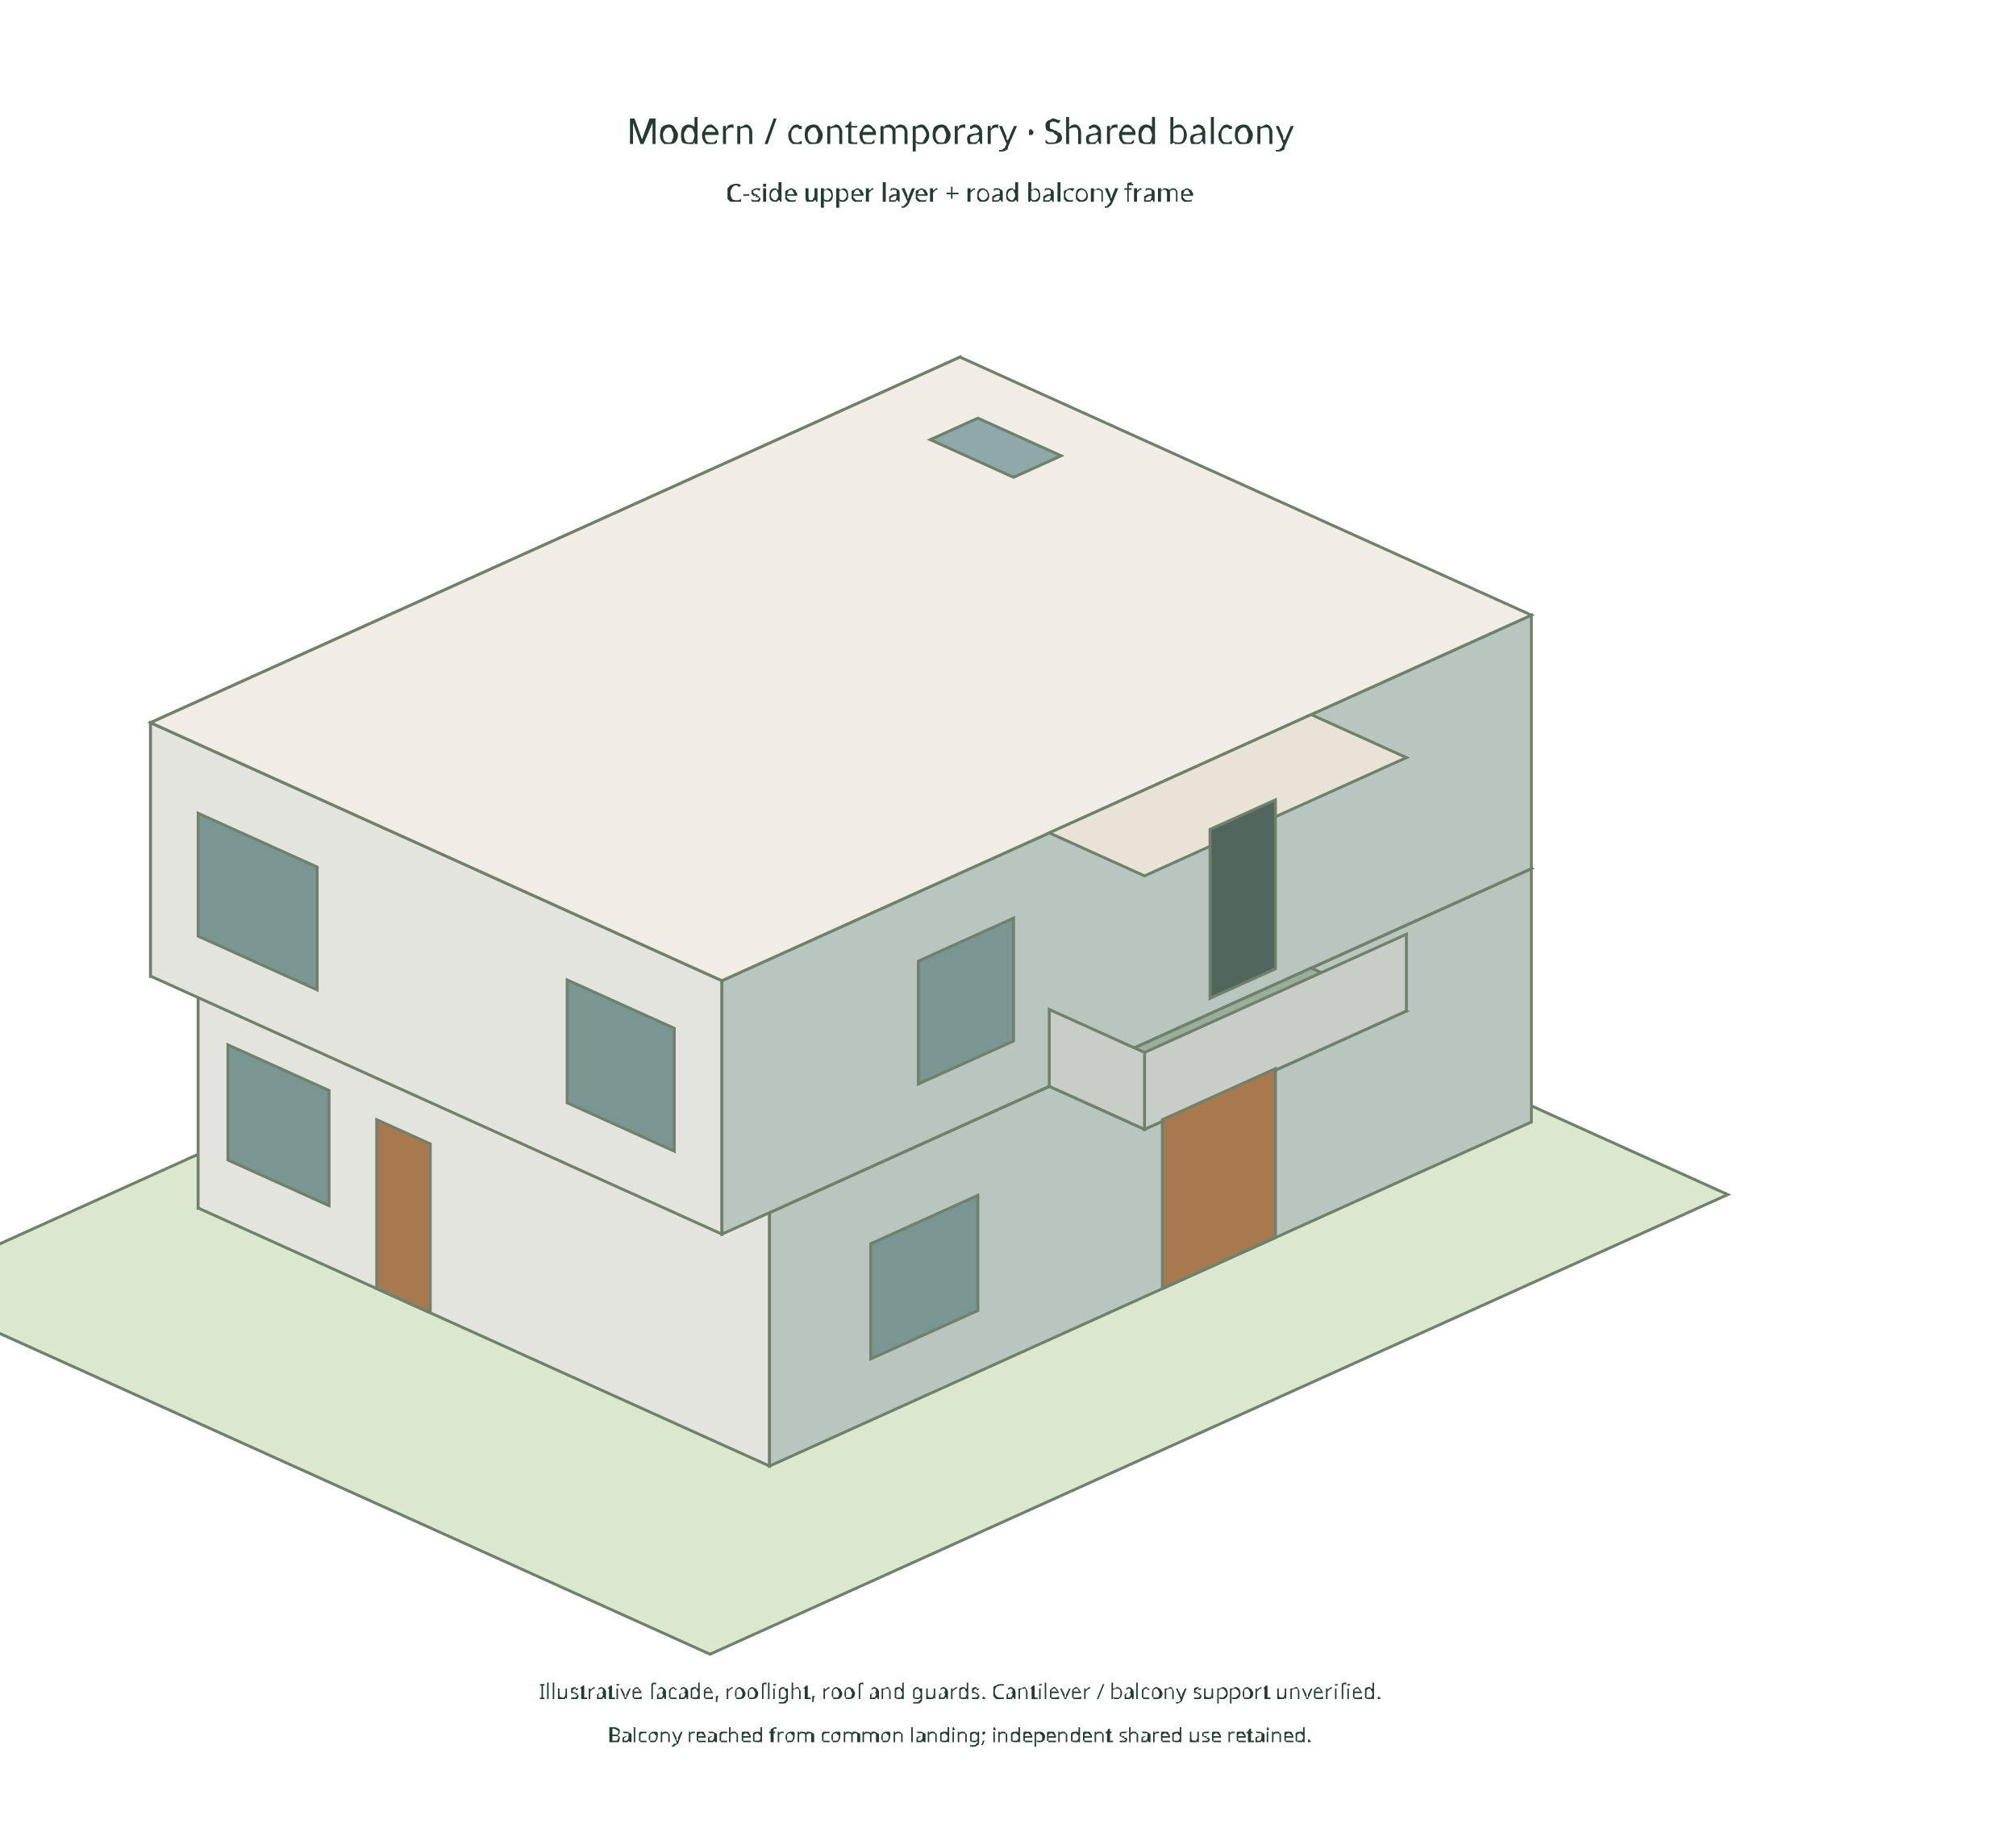
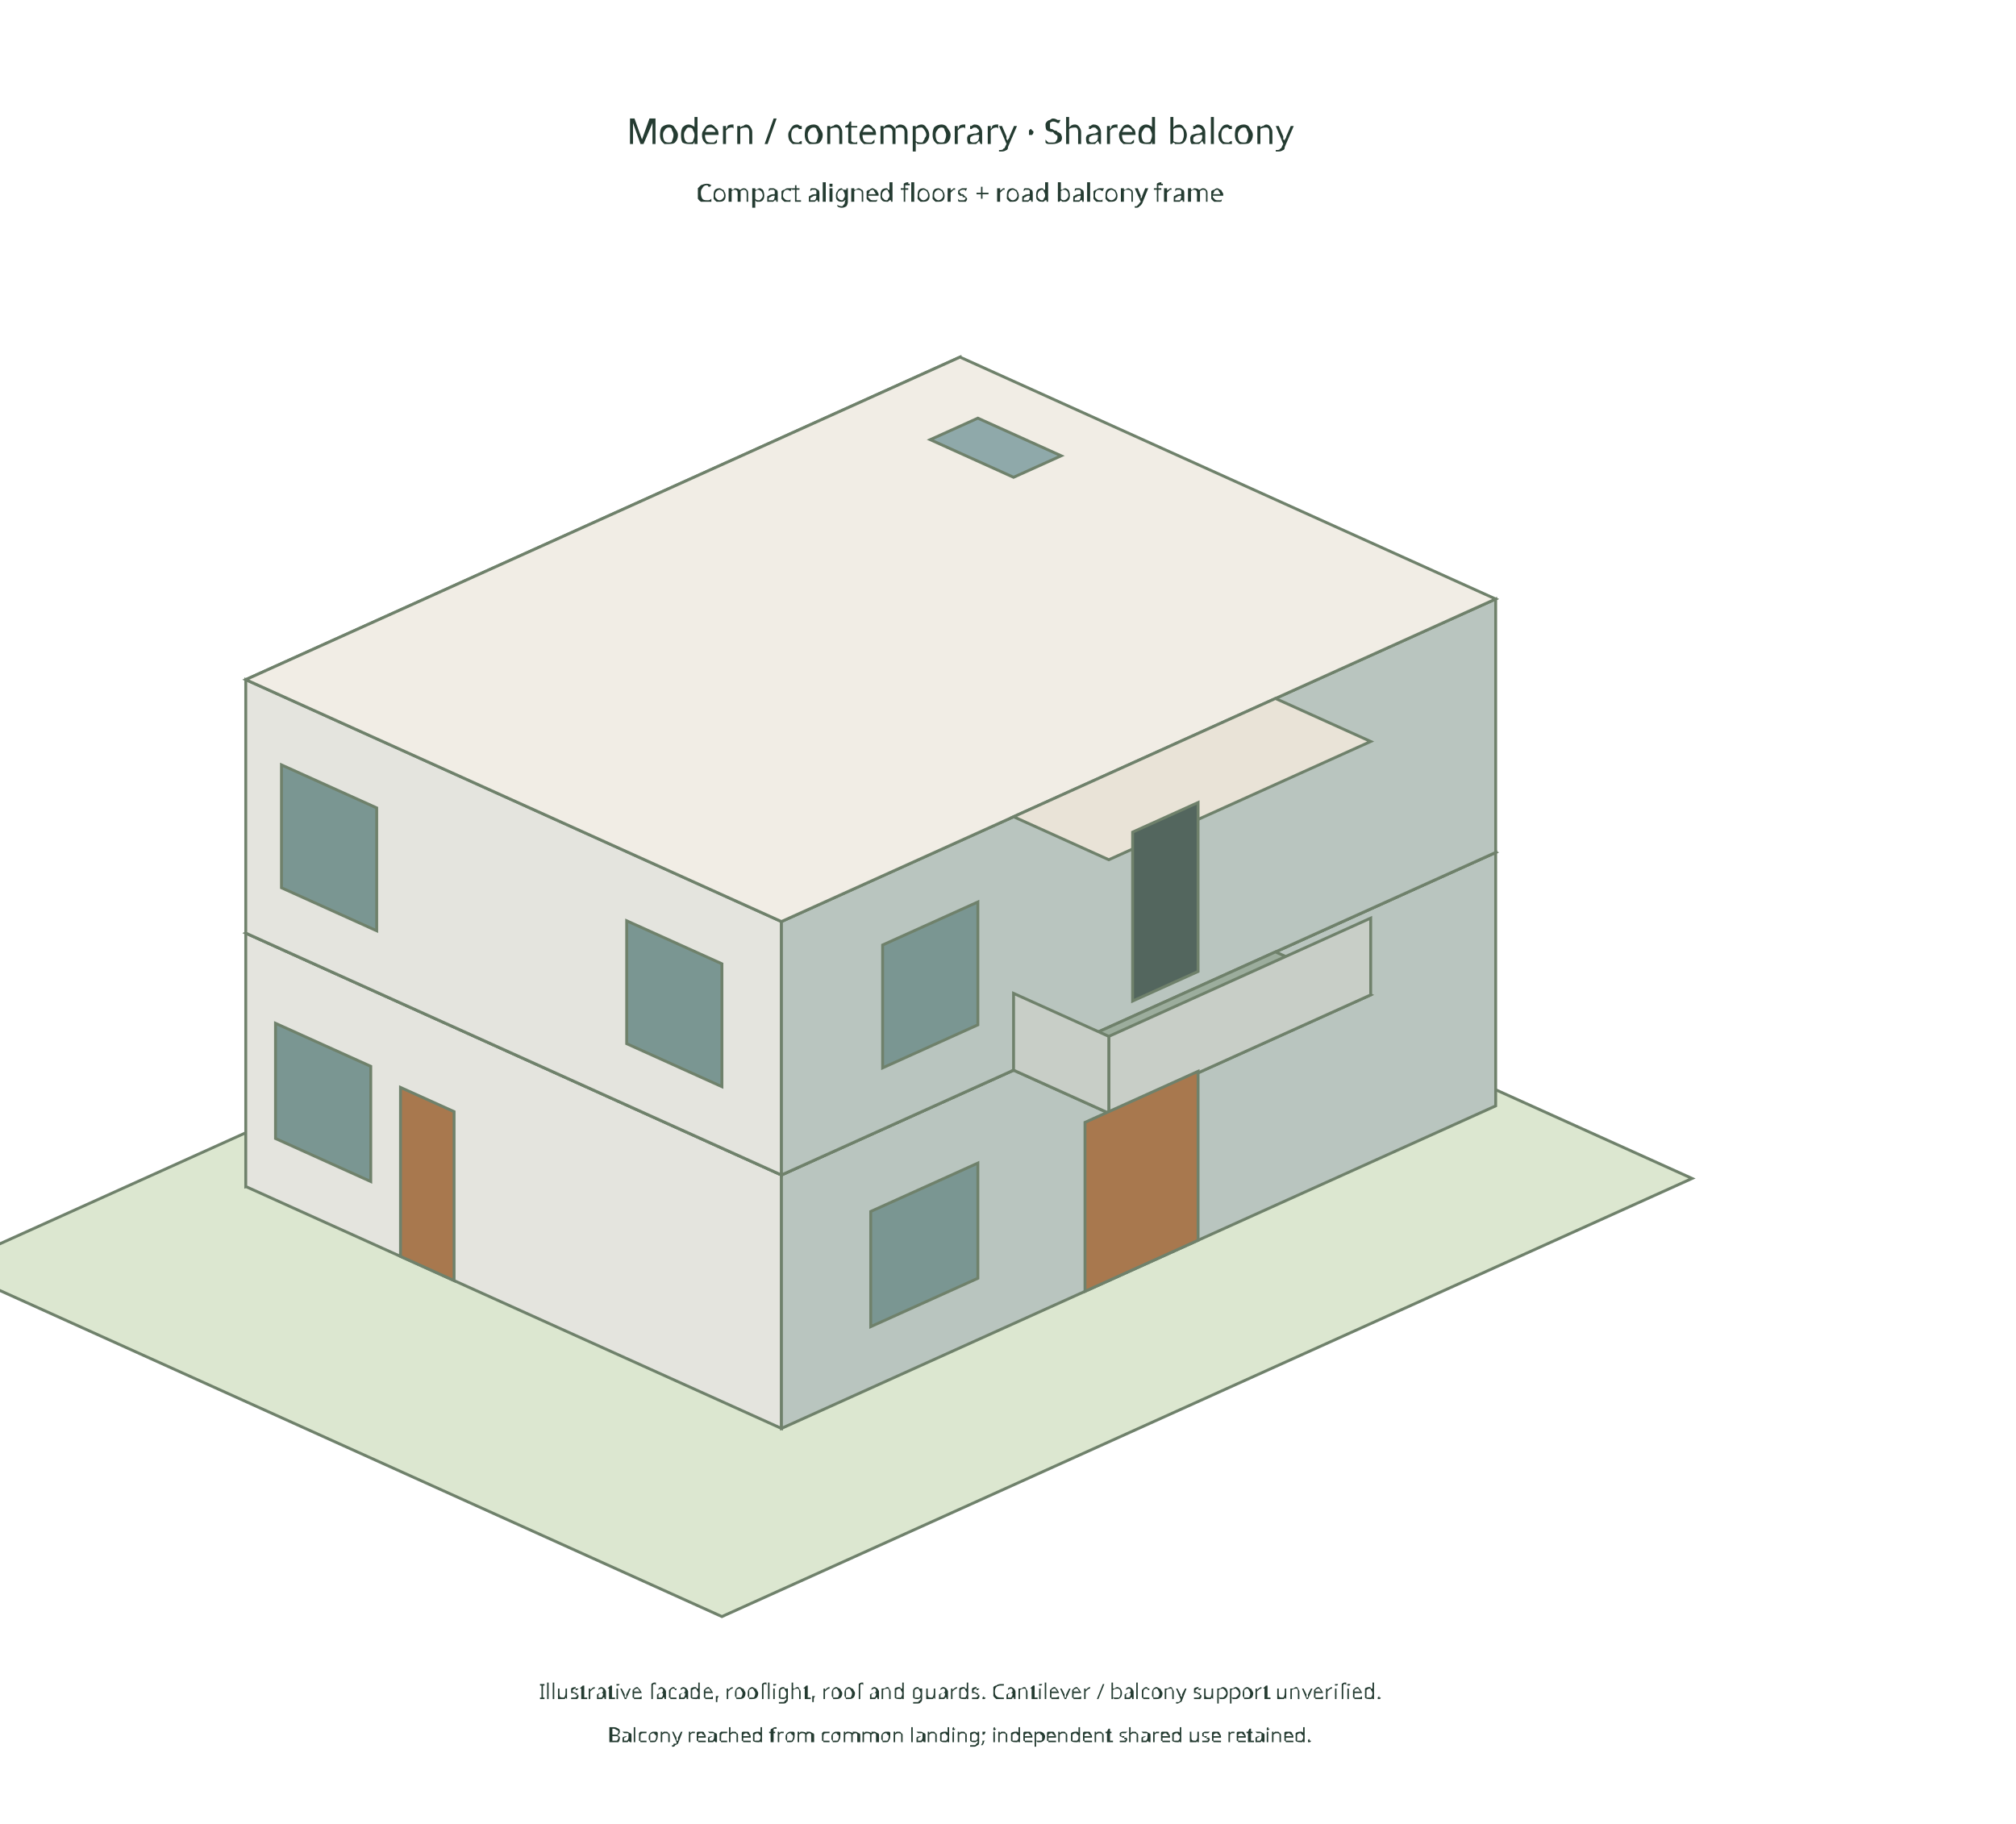
- <svg xmlns="http://www.w3.org/2000/svg" viewBox="-10 -9 21 19" class="drawing" role="img" aria-label="massing conceptual drawing" data-revision="C05" data-option="01">
-   <polygon points="-0.434,-0.364 7.998,3.444 -2.604,8.232 -11.036,4.424" fill="#dce7d0" stroke="#6f816b" stroke-width="0.03" />
-   <polygon points="0,0 -7.936,3.584 -7.936,0.944 0,-2.64" fill="#d4d8d0" stroke="#6f816b" stroke-width="0.03" />
-   <polygon points="-7.936,3.584 -1.984,6.272 -1.984,3.632 -7.936,0.944" fill="#e4e4de" stroke="#6f816b" stroke-width="0.03" />
-   <polygon points="5.952,2.688 -1.984,6.272 -1.984,3.632 5.952,0.048" fill="#b9c5bf" stroke="#6f816b" stroke-width="0.03" />
-   <polygon points="0,-2.64 5.952,0.048 -1.984,3.632 -7.936,0.944" fill="#f1ede5" stroke="#6f816b" stroke-width="0.03" />
-   <polygon points="0,-2.64 -8.432,1.168 -8.432,-1.472 0,-5.28" fill="#d4d8d0" stroke="#6f816b" stroke-width="0.03" />
-   <polygon points="-8.432,1.168 -2.48,3.856 -2.48,1.216 -8.432,-1.472" fill="#e4e4de" stroke="#6f816b" stroke-width="0.03" />
-   <polygon points="5.952,0.048 -2.48,3.856 -2.48,1.216 5.952,-2.592" fill="#b9c5bf" stroke="#6f816b" stroke-width="0.03" />
-   <polygon points="0,-5.28 5.952,-2.592 -2.48,1.216 -8.432,-1.472" fill="#f1ede5" stroke="#6f816b" stroke-width="0.03" />
-   <polygon points="3.658,1.084 4.65,1.532 1.922,2.764 0.93,2.316" fill="#9cad9d" stroke="#6f816b" stroke-width="0.03" />
-   <polygon points="4.65,1.532 1.922,2.764 1.922,1.964 4.65,0.732" fill="#c8cec7" stroke="#6f816b" stroke-width="0.03" />
-   <polygon points="0.93,2.316 1.922,2.764 1.922,1.964 0.93,1.516" fill="#c8cec7" stroke="#6f816b" stroke-width="0.03" />
-   <polygon points="3.658,-1.556 4.65,-1.108 1.922,0.124 0.93,-0.324" fill="#e9e3d7" stroke="#6f816b" stroke-width="0.03" />
-   <polygon points="3.286,3.892 2.108,4.424 2.108,2.664 3.286,2.132" fill="#a8784e" stroke="#6f816b" stroke-width="0.03" />
-   <polygon points="-6.076,4.424 -5.518,4.676 -5.518,2.916 -6.076,2.664" fill="#a8784e" stroke="#6f816b" stroke-width="0.03" />
-   <polygon points="-7.626,3.084 -6.572,3.56 -6.572,2.36 -7.626,1.884" fill="#7a9692" stroke="#6f816b" stroke-width="0.03" />
-   <polygon points="0.186,4.652 -0.93,5.156 -0.93,3.956 0.186,3.452" fill="#7a9692" stroke="#6f816b" stroke-width="0.03" />
-   <polygon points="3.286,1.092 2.604,1.4 2.604,-0.36 3.286,-0.668" fill="#53665e" stroke="#6f816b" stroke-width="0.03" />
-   <polygon points="-7.936,0.752 -6.696,1.312 -6.696,0.032 -7.936,-0.528" fill="#7a9692" stroke="#6f816b" stroke-width="0.03" />
-   <polygon points="-4.092,2.488 -2.976,2.992 -2.976,1.712 -4.092,1.208" fill="#7a9692" stroke="#6f816b" stroke-width="0.03" />
-   <polygon points="0.558,1.844 -0.434,2.292 -0.434,1.012 0.558,0.564" fill="#7a9692" stroke="#6f816b" stroke-width="0.03" />
+ <svg xmlns="http://www.w3.org/2000/svg" viewBox="-10 -9 21 19" class="drawing" role="img" aria-label="massing conceptual drawing" data-revision="C06" data-option="01">
+   <polygon points="-0.434,-0.364 7.626,3.276 -2.48,7.84 -10.54,4.2" fill="#dce7d0" stroke="#6f816b" stroke-width="0.03" />
+   <polygon points="0,0 -7.44,3.36 -7.44,0.72 0,-2.64" fill="#d4d8d0" stroke="#6f816b" stroke-width="0.03" />
+   <polygon points="-7.44,3.36 -1.86,5.88 -1.86,3.24 -7.44,0.72" fill="#e4e4de" stroke="#6f816b" stroke-width="0.03" />
+   <polygon points="5.58,2.52 -1.86,5.88 -1.86,3.24 5.58,-0.12" fill="#b9c5bf" stroke="#6f816b" stroke-width="0.03" />
+   <polygon points="0,-2.64 5.58,-0.12 -1.86,3.24 -7.44,0.72" fill="#f1ede5" stroke="#6f816b" stroke-width="0.03" />
+   <polygon points="0,-2.64 -7.44,0.72 -7.44,-1.92 0,-5.28" fill="#d4d8d0" stroke="#6f816b" stroke-width="0.03" />
+   <polygon points="-7.44,0.72 -1.86,3.24 -1.86,0.6 -7.44,-1.92" fill="#e4e4de" stroke="#6f816b" stroke-width="0.03" />
+   <polygon points="5.58,-0.12 -1.86,3.24 -1.86,0.6 5.58,-2.76" fill="#b9c5bf" stroke="#6f816b" stroke-width="0.03" />
+   <polygon points="0,-5.28 5.58,-2.76 -1.86,0.6 -7.44,-1.92" fill="#f1ede5" stroke="#6f816b" stroke-width="0.03" />
+   <polygon points="3.286,0.916 4.278,1.364 1.55,2.596 0.558,2.148" fill="#9cad9d" stroke="#6f816b" stroke-width="0.03" />
+   <polygon points="4.278,1.364 1.55,2.596 1.55,1.796 4.278,0.564" fill="#c8cec7" stroke="#6f816b" stroke-width="0.03" />
+   <polygon points="0.558,2.148 1.55,2.596 1.55,1.796 0.558,1.348" fill="#c8cec7" stroke="#6f816b" stroke-width="0.03" />
+   <polygon points="3.286,-1.724 4.278,-1.276 1.55,-0.044 0.558,-0.492" fill="#e9e3d7" stroke="#6f816b" stroke-width="0.03" />
+   <polygon points="2.48,3.92 1.302,4.452 1.302,2.692 2.48,2.16" fill="#a8784e" stroke="#6f816b" stroke-width="0.03" />
+   <polygon points="-5.828,4.088 -5.27,4.34 -5.27,2.58 -5.828,2.328" fill="#a8784e" stroke="#6f816b" stroke-width="0.03" />
+   <polygon points="-7.13,2.86 -6.138,3.308 -6.138,2.108 -7.13,1.66" fill="#7a9692" stroke="#6f816b" stroke-width="0.03" />
+   <polygon points="0.186,4.316 -0.93,4.82 -0.93,3.62 0.186,3.116" fill="#7a9692" stroke="#6f816b" stroke-width="0.03" />
+   <polygon points="2.48,1.12 1.798,1.428 1.798,-0.332 2.48,-0.64" fill="#53665e" stroke="#6f816b" stroke-width="0.03" />
+   <polygon points="-7.068,0.248 -6.076,0.696 -6.076,-0.584 -7.068,-1.032" fill="#7a9692" stroke="#6f816b" stroke-width="0.03" />
+   <polygon points="-3.472,1.872 -2.48,2.32 -2.48,1.04 -3.472,0.592" fill="#7a9692" stroke="#6f816b" stroke-width="0.03" />
+   <polygon points="0.186,1.676 -0.806,2.124 -0.806,0.844 0.186,0.396" fill="#7a9692" stroke="#6f816b" stroke-width="0.03" />
  <polygon points="0.186,-4.644 1.054,-4.252 0.558,-4.028 -0.31,-4.42" fill="#8fa9aa" stroke="#6f816b" stroke-width="0.03" />
  <text x="0" y="-7.5" font-size="0.36" text-anchor="middle" fill="#243b31" font-family="system-ui,sans-serif">Modern / contemporary · Shared balcony</text>
-   <text x="0" y="-6.9" font-size="0.26" text-anchor="middle" fill="#243b31" font-family="system-ui,sans-serif">C-side upper layer + road balcony frame</text>
+   <text x="0" y="-6.9" font-size="0.26" text-anchor="middle" fill="#243b31" font-family="system-ui,sans-serif">Compact aligned floors + road balcony frame</text>
  <text x="0" y="8.7" font-size="0.22" text-anchor="middle" fill="#243b31" font-family="system-ui,sans-serif">Illustrative facade, rooflight, roof and guards. Cantilever / balcony support unverified.</text>
  <text x="0" y="9.15" font-size="0.21" text-anchor="middle" fill="#243b31" font-family="system-ui,sans-serif">Balcony reached from common landing; independent shared use retained.</text>
</svg>
